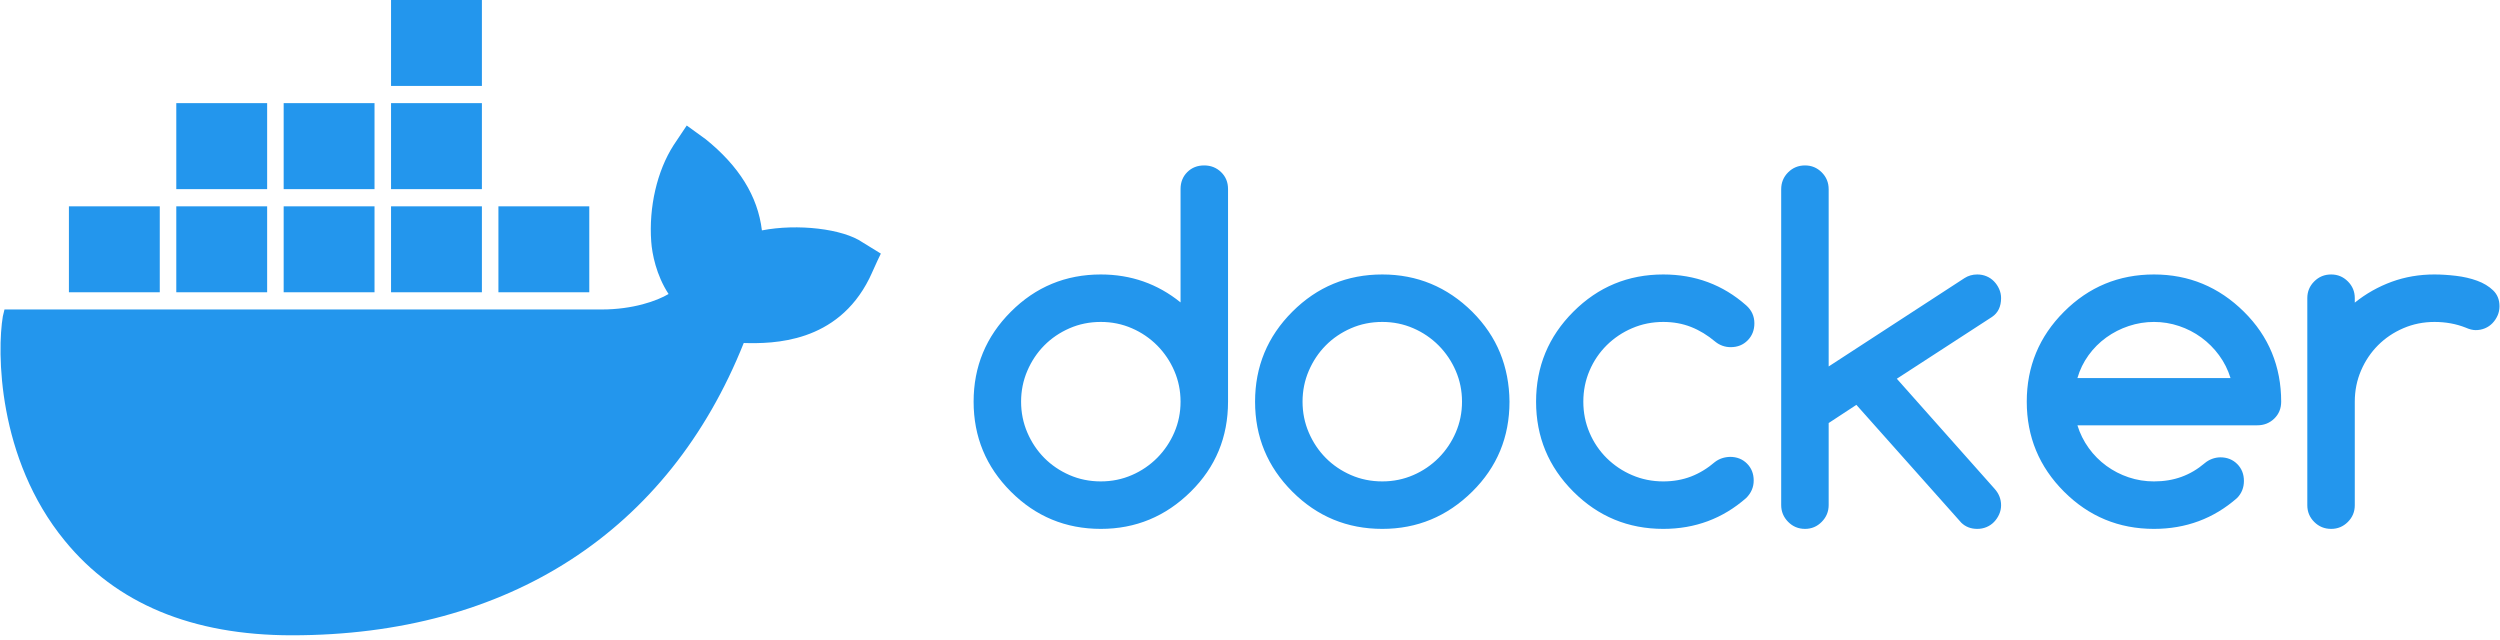
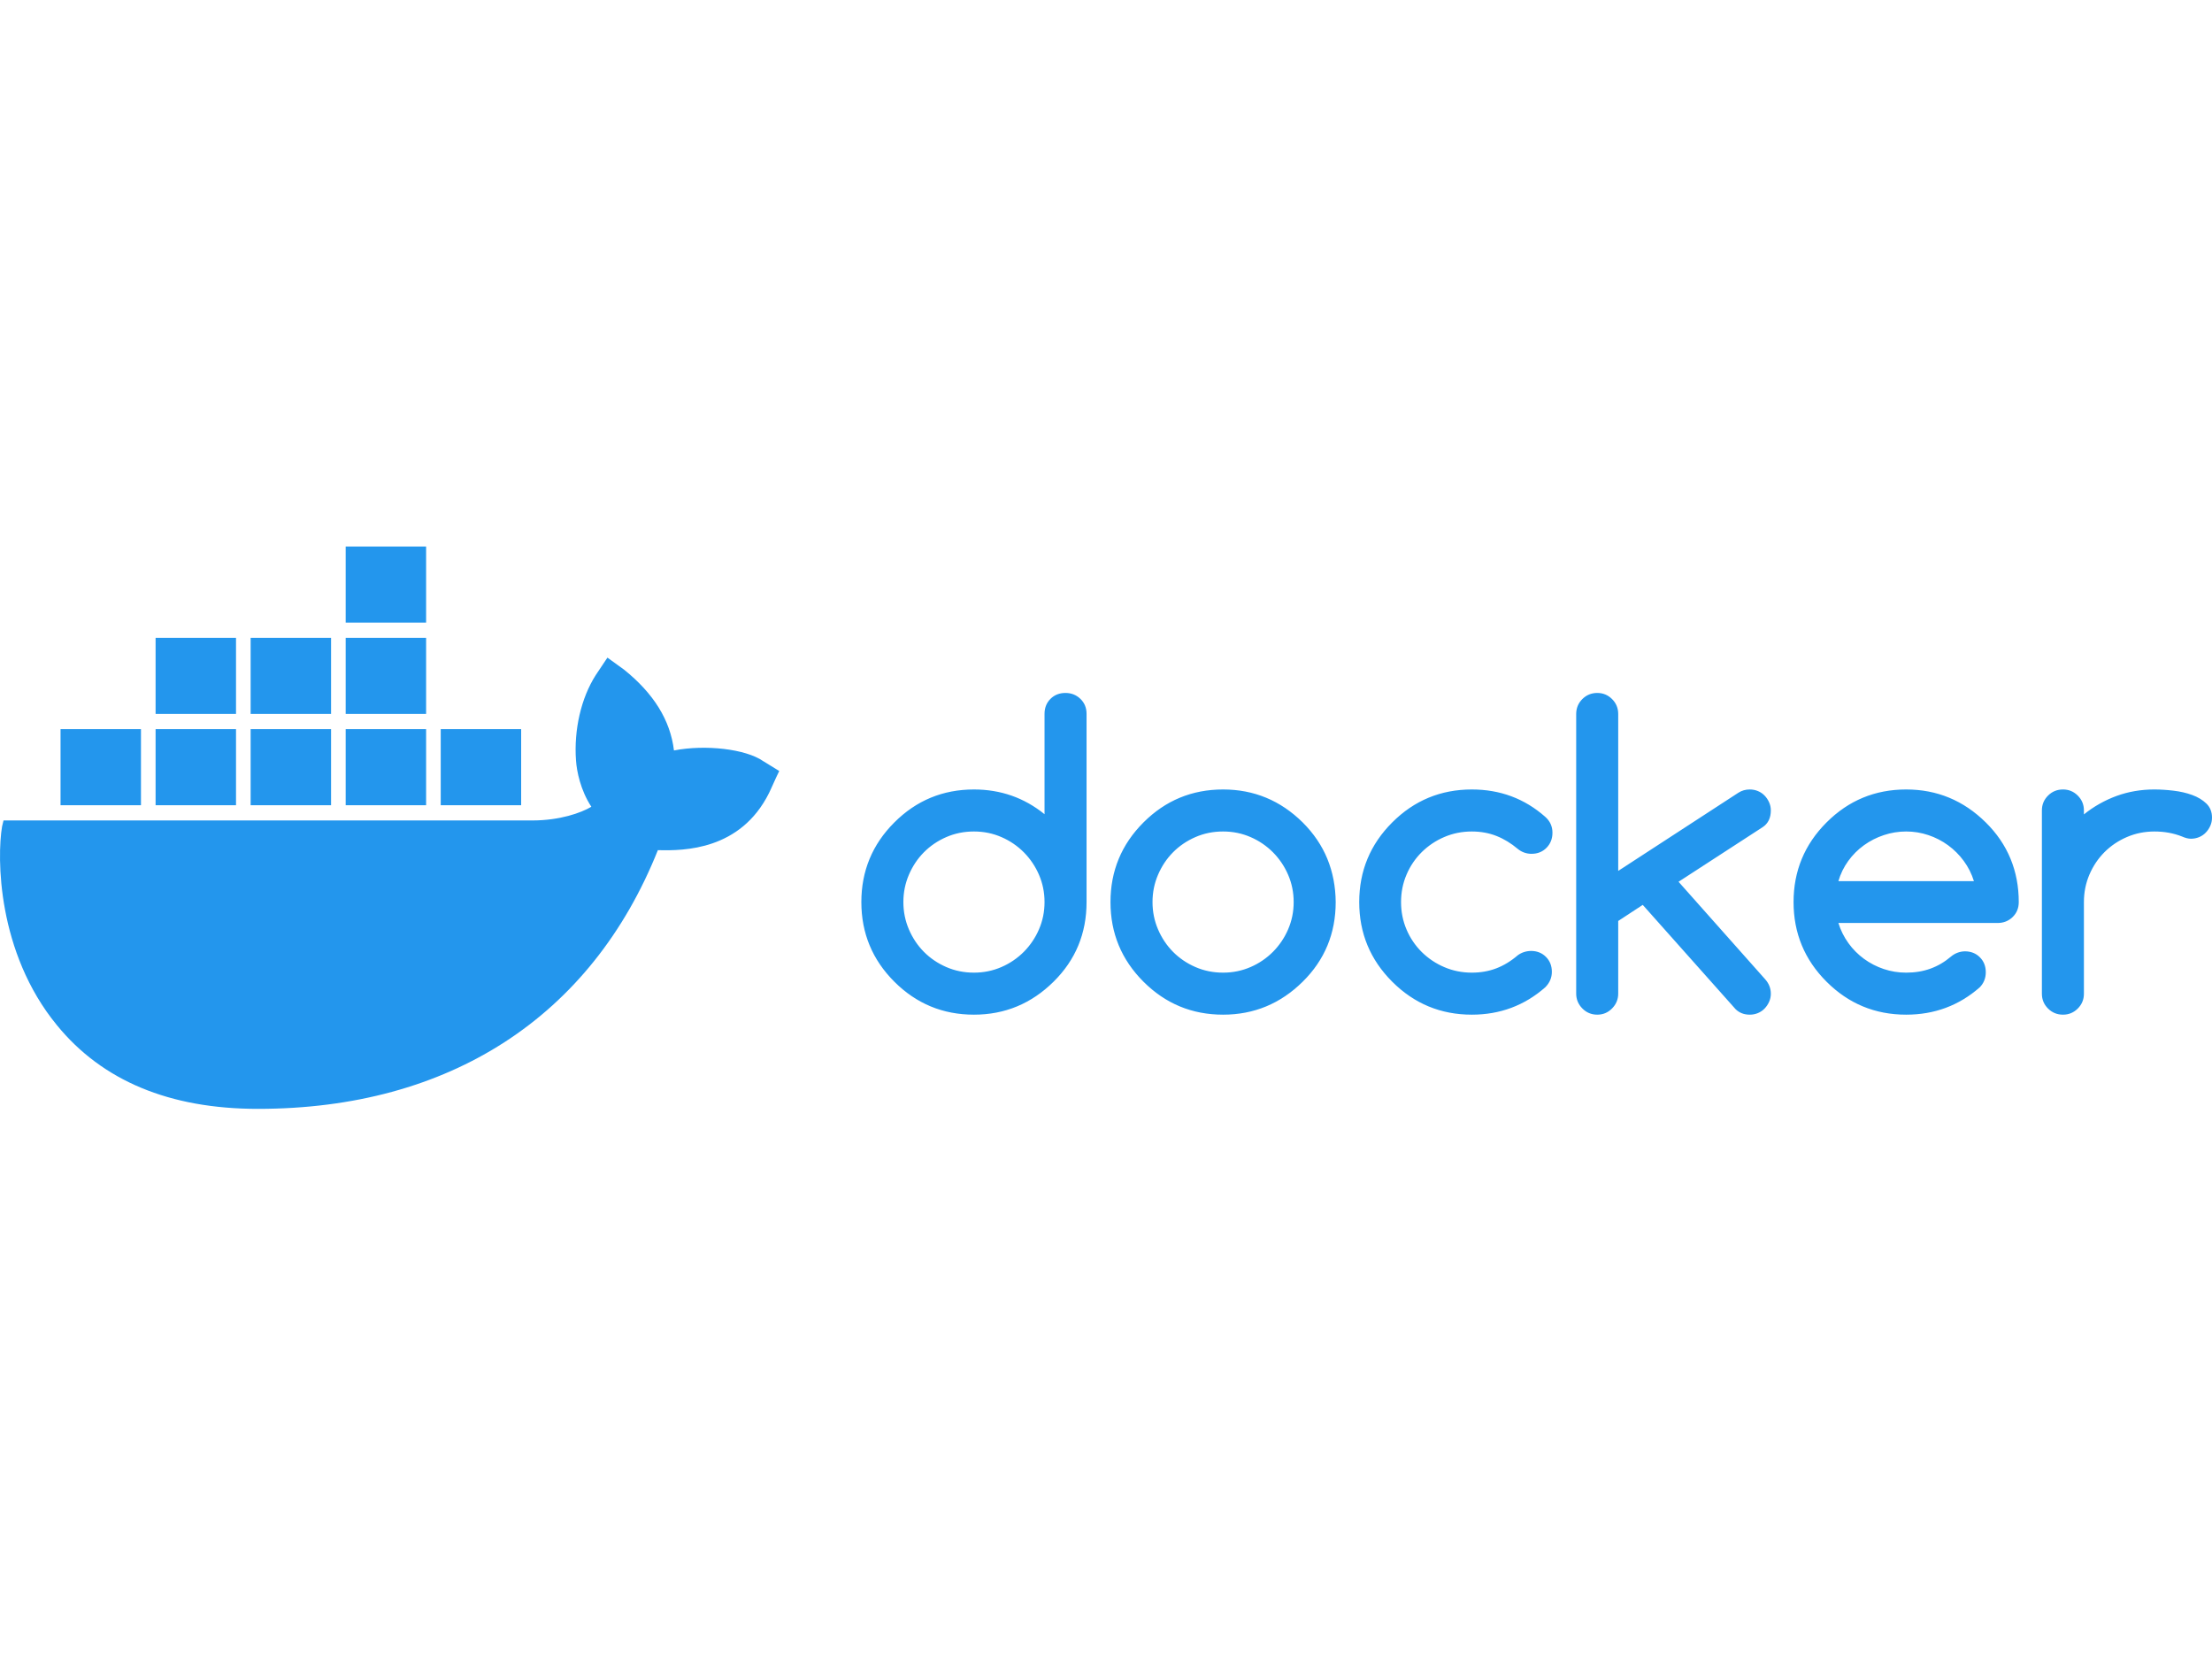
- <svg xmlns="http://www.w3.org/2000/svg" width="3.91em" height="1em" viewBox="0 0 512 131">
+ <svg xmlns="http://www.w3.org/2000/svg" width="4em" height="3em" viewBox="0 0 512 131">
  <path fill="#2396ED" d="m140.598 25.715l3.892 2.818c6.77 5.46 10.662 11.625 11.508 18.67c7.277-1.409 16.584-.352 20.646 2.466l3.723 2.29l-.677 1.41c-1.185 2.641-1.523 3.346-1.692 3.698c-6.6 13.21-19.631 13.386-25.723 13.21c-15.4 38.573-48.23 59.885-92.57 59.885c-20.476 0-36.045-6.517-46.538-19.375C-.709 93.88-.709 71.862.475 64.817l.339-1.41h122.353c6.43 0 11.339-1.76 13.708-3.17c-2.539-3.875-3.385-8.278-3.554-10.744c-.508-7.045 1.185-14.443 4.57-19.727l2.707-4.05Zm106.014 8.179c1.366 0 2.521.457 3.468 1.373c.946.915 1.42 2.07 1.42 3.467v43.563c0 7.26-2.545 13.404-7.634 18.43c-5.15 5.089-11.294 7.633-18.43 7.633c-7.198 0-13.342-2.544-18.43-7.633c-5.089-5.088-7.633-11.232-7.633-18.43c0-7.199 2.544-13.342 7.633-18.43c5.088-5.09 11.232-7.633 18.43-7.633c6.175 0 11.62 1.908 16.336 5.724V38.734c0-1.396.458-2.552 1.373-3.467c.915-.916 2.071-1.373 3.467-1.373Zm36.49 22.34c7.137 0 13.28 2.544 18.43 7.632c2.545 2.545 4.446 5.353 5.702 8.424c1.257 3.072 1.9 6.408 1.932 10.007c0 7.26-2.545 13.404-7.633 18.43c-5.15 5.089-11.294 7.633-18.43 7.633c-7.199 0-13.342-2.544-18.43-7.633c-5.09-5.088-7.634-11.232-7.634-18.43c0-7.199 2.545-13.342 7.633-18.43c5.089-5.09 11.232-7.633 18.43-7.633Zm57.574 0c6.547 0 12.21 2.11 16.988 6.33c1.117.992 1.675 2.218 1.675 3.676c0 1.396-.458 2.56-1.373 3.49c-.915.931-2.071 1.397-3.467 1.397a4.931 4.931 0 0 1-3.165-1.117c-1.582-1.334-3.242-2.343-4.98-3.025c-1.738-.683-3.63-1.024-5.678-1.024c-2.265 0-4.39.426-6.376 1.28a16.714 16.714 0 0 0-5.213 3.49a16.24 16.24 0 0 0-3.514 5.19c-.853 1.985-1.28 4.11-1.28 6.376c0 2.265.427 4.39 1.28 6.376a16.24 16.24 0 0 0 3.514 5.19a16.714 16.714 0 0 0 5.213 3.49c1.986.853 4.111 1.28 6.376 1.28c2.048 0 3.94-.334 5.678-1c1.738-.668 3.382-1.669 4.933-3.003c.87-.651 1.893-.993 3.072-1.024c1.396 0 2.552.458 3.467 1.373c.916.916 1.373 2.071 1.373 3.468c0 1.365-.512 2.56-1.535 3.583c-4.81 4.22-10.472 6.33-16.988 6.33c-7.198 0-13.342-2.544-18.43-7.633c-5.089-5.088-7.633-11.232-7.633-18.43c0-7.199 2.544-13.342 7.633-18.43c5.088-5.09 11.232-7.633 18.43-7.633Zm29.044-22.34c1.334 0 2.474.473 3.42 1.42c.947.946 1.42 2.101 1.42 3.467v36.302l27.832-18.105c.775-.496 1.644-.744 2.606-.744c.683 0 1.319.124 1.908.372c.59.248 1.102.597 1.536 1.047c.434.45.783.97 1.047 1.56a4.5 4.5 0 0 1 .396 1.86c0 1.738-.62 3.026-1.862 3.864l-19.5 12.66l20.012 22.525c.9.993 1.35 2.125 1.35 3.398c0 .651-.132 1.272-.396 1.861a5.397 5.397 0 0 1-1.047 1.56c-.434.45-.946.798-1.536 1.046a4.867 4.867 0 0 1-1.908.373c-1.303 0-2.39-.419-3.258-1.257l-21.502-24.155l-5.678 3.724v16.801c0 1.334-.473 2.482-1.42 3.444c-.946.962-2.086 1.443-3.42 1.443c-1.366 0-2.521-.481-3.468-1.443c-.946-.962-1.42-2.11-1.42-3.444V38.781c0-1.366.474-2.521 1.42-3.468c.947-.946 2.102-1.42 3.468-1.42Zm71.489 22.34c7.136 0 13.28 2.544 18.43 7.632c2.544 2.514 4.453 5.314 5.725 8.401c1.272 3.087 1.908 6.43 1.908 10.03c0 1.396-.473 2.552-1.42 3.467c-.946.915-2.102 1.373-3.467 1.373h-36.86a15.908 15.908 0 0 0 2.327 4.677a16.344 16.344 0 0 0 3.606 3.63a16.724 16.724 0 0 0 4.562 2.351c1.66.558 3.39.838 5.189.838c2.048 0 3.925-.31 5.631-.931c1.707-.62 3.29-1.551 4.748-2.793a5.085 5.085 0 0 1 3.21-1.21c1.397 0 2.553.458 3.468 1.373c.916.916 1.373 2.071 1.373 3.468c0 1.365-.465 2.528-1.396 3.49c-4.81 4.22-10.487 6.33-17.034 6.33c-7.199 0-13.342-2.544-18.43-7.633c-5.089-5.088-7.633-11.232-7.633-18.43c0-7.199 2.544-13.342 7.633-18.43c5.088-5.09 11.231-7.633 18.43-7.633Zm57.48 0c1.365 0 2.831.093 4.398.279c1.567.186 3.01.52 4.329 1c1.318.481 2.412 1.14 3.28 1.978c.87.838 1.304 1.924 1.304 3.258c0 .683-.132 1.32-.396 1.909a5.397 5.397 0 0 1-1.047 1.559c-.434.45-.946.799-1.536 1.047a4.867 4.867 0 0 1-1.908.372c-.59 0-1.272-.17-2.048-.512c-1.954-.775-4.08-1.163-6.376-1.163c-2.265 0-4.39.426-6.376 1.28c-1.986.853-3.715 2.016-5.19 3.49c-1.473 1.474-2.637 3.204-3.49 5.19c-.853 1.985-1.28 4.11-1.28 6.376v21.223c0 1.334-.473 2.474-1.42 3.42c-.946.947-2.086 1.42-3.42 1.42c-1.365 0-2.521-.473-3.467-1.42c-.947-.946-1.42-2.086-1.42-3.42V61.074c0-1.334.473-2.475 1.42-3.42c.946-.947 2.102-1.42 3.467-1.42c1.334 0 2.474.473 3.42 1.42c.947.945 1.42 2.086 1.42 3.42v.93a26.669 26.669 0 0 1 7.586-4.281c2.73-.993 5.647-1.49 8.75-1.49ZM225.436 65.96c-2.296 0-4.437.434-6.423 1.303c-1.985.869-3.707 2.04-5.166 3.514c-1.458 1.474-2.614 3.203-3.467 5.19c-.853 1.985-1.28 4.095-1.28 6.329s.427 4.344 1.28 6.33c.853 1.985 2.009 3.715 3.467 5.189c1.459 1.473 3.18 2.645 5.166 3.514c1.986.868 4.127 1.303 6.423 1.303c2.265 0 4.39-.435 6.376-1.303a16.56 16.56 0 0 0 5.19-3.538a16.79 16.79 0 0 0 3.49-5.189c.853-1.97 1.28-4.072 1.28-6.306s-.427-4.336-1.28-6.307a16.79 16.79 0 0 0-3.49-5.189a16.56 16.56 0 0 0-5.19-3.537c-1.986-.869-4.11-1.303-6.376-1.303Zm57.667 0c-2.296 0-4.437.434-6.423 1.303c-1.986.869-3.708 2.04-5.166 3.514c-1.458 1.474-2.614 3.203-3.468 5.19c-.853 1.985-1.28 4.095-1.28 6.329s.427 4.344 1.28 6.33c.854 1.985 2.01 3.715 3.468 5.189c1.458 1.473 3.18 2.645 5.166 3.514c1.986.868 4.127 1.303 6.423 1.303c2.265 0 4.39-.435 6.376-1.303a16.56 16.56 0 0 0 5.19-3.538a16.79 16.79 0 0 0 3.49-5.189c.853-1.97 1.28-4.072 1.28-6.306s-.427-4.336-1.28-6.307a16.79 16.79 0 0 0-3.49-5.189a16.56 16.56 0 0 0-5.19-3.537c-1.986-.869-4.111-1.303-6.376-1.303Zm158.106 0c-1.769 0-3.49.279-5.166.837a17 17 0 0 0-4.608 2.35a16.12 16.12 0 0 0-3.63 3.631a15.074 15.074 0 0 0-2.28 4.677h31.368a15.597 15.597 0 0 0-2.35-4.677a16.783 16.783 0 0 0-3.63-3.63a16.724 16.724 0 0 0-4.561-2.35a16.02 16.02 0 0 0-5.143-.838ZM32.629 42.27v17.614H14.014V42.272h18.615Zm22 0v17.614H36.014V42.272h18.615Zm22 0v17.614H58.013V42.272H76.63Zm22 0v17.614H80.013V42.272H98.63Zm22 0v17.614h-18.616V42.272h18.616Zm-22-21.135v17.613H80.013V21.136H98.63Zm-22 0v17.613H58.013V21.136H76.63Zm-22 0v17.613H36.014V21.136h18.615ZM98.629 0v17.613H80.013V0H98.63Z" />
</svg>
